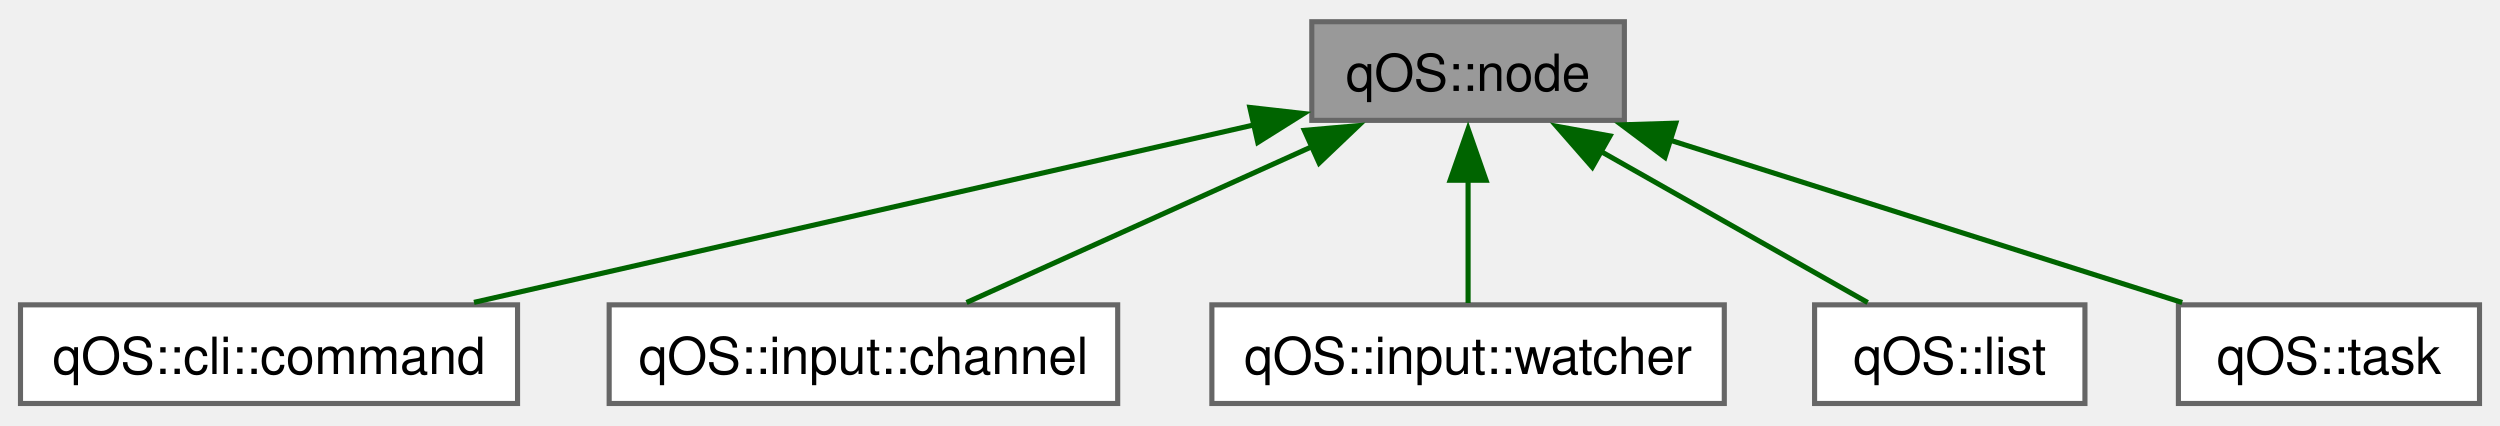
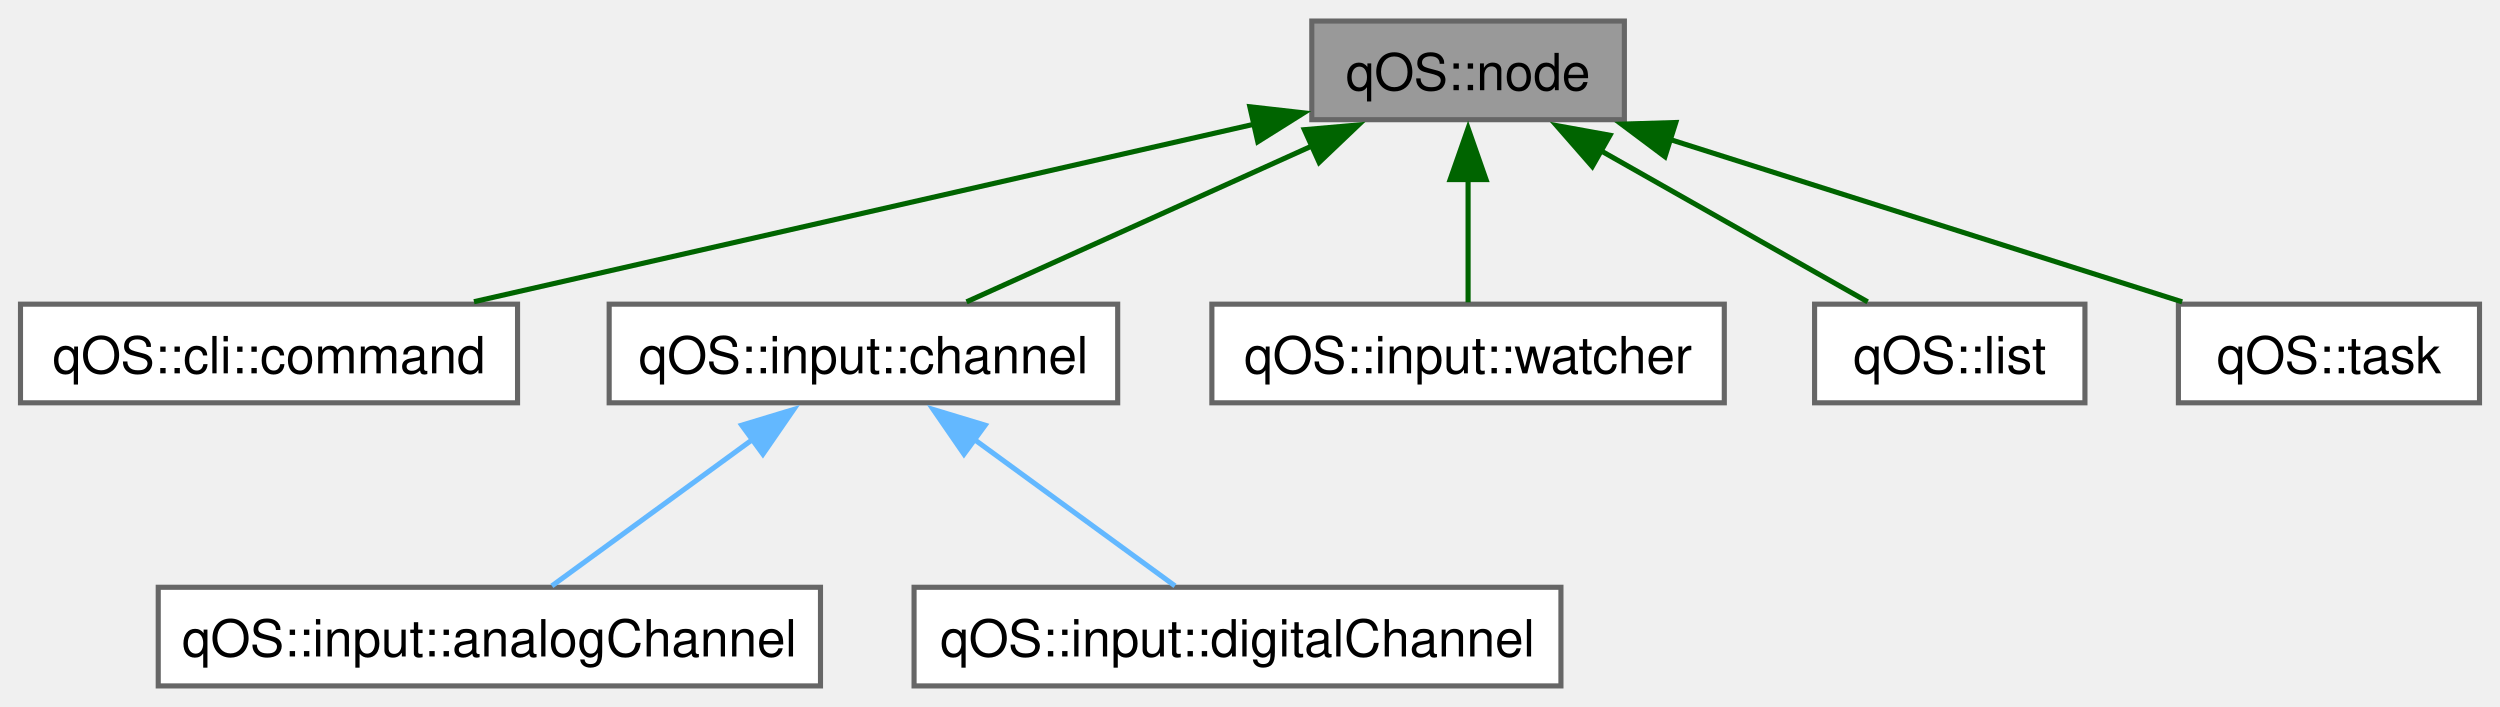
- <svg xmlns="http://www.w3.org/2000/svg" xmlns:xlink="http://www.w3.org/1999/xlink" width="488pt" height="83pt" viewBox="0.00 0.00 487.88 82.50">
-   <g id="graph0" class="graph" transform="scale(1 1) rotate(0) translate(4 78.5)">
+ <svg xmlns="http://www.w3.org/2000/svg" xmlns:xlink="http://www.w3.org/1999/xlink" width="488pt" height="138pt" viewBox="0.00 0.00 487.88 137.75">
+   <g id="graph0" class="graph" transform="scale(1 1) rotate(0) translate(4 133.75)">
    <g id="Node000001" class="node">
      <g id="a_Node000001">
        <a xlink:title="A list-node object (Used internally)">
-           <polygon fill="#999999" stroke="#666666" points="313,-74.5 252,-74.5 252,-55.25 313,-55.25 313,-74.5" />
-           <text text-anchor="middle" x="282.5" y="-61" font-family="Helvetica,sans-Serif" font-size="10.00">qOS::node</text>
+           <polygon fill="#999999" stroke="#666666" points="313,-129.75 252,-129.75 252,-110.5 313,-110.5 313,-129.75" />
+           <text text-anchor="middle" x="282.5" y="-116.25" font-family="Helvetica,sans-Serif" font-size="10.00">qOS::node</text>
        </a>
      </g>
    </g>
    <g id="Node000002" class="node">
      <g id="a_Node000002">
        <a xlink:href="classq_o_s_1_1cli_1_1command.html" target="_top" xlink:title="An AT-Command object.">
-           <polygon fill="white" stroke="#666666" points="97,-19.25 0,-19.25 0,0 97,0 97,-19.25" />
-           <text text-anchor="middle" x="48.5" y="-5.75" font-family="Helvetica,sans-Serif" font-size="10.00">qOS::cli::command</text>
+           <polygon fill="white" stroke="#666666" points="97,-74.5 0,-74.5 0,-55.25 97,-55.25 97,-74.5" />
+           <text text-anchor="middle" x="48.5" y="-61" font-family="Helvetica,sans-Serif" font-size="10.00">qOS::cli::command</text>
        </a>
      </g>
    </g>
    <g id="edge1_Node000001_Node000002" class="edge">
      <g id="a_edge1_Node000001_Node000002">
        <a xlink:title=" ">
-           <path fill="none" stroke="darkgreen" d="M240.69,-54.36C197.6,-44.56 130.91,-29.38 88.5,-19.73" />
-           <polygon fill="darkgreen" stroke="darkgreen" points="239.91,-57.77 250.43,-56.58 241.46,-50.95 239.91,-57.77" />
+           <path fill="none" stroke="darkgreen" d="M240.69,-109.61C197.6,-99.81 130.91,-84.63 88.5,-74.98" />
+           <polygon fill="darkgreen" stroke="darkgreen" points="239.91,-113.02 250.43,-111.83 241.46,-106.2 239.91,-113.02" />
        </a>
      </g>
    </g>
    <g id="Node000003" class="node">
      <g id="a_Node000003">
-         <a xlink:href="classq_o_s_1_1input_1_1channel.html" target="_top" xlink:title="An input-channel object, could be either analog or digital.">
-           <polygon fill="white" stroke="#666666" points="214.12,-19.25 114.88,-19.25 114.88,0 214.12,0 214.12,-19.25" />
-           <text text-anchor="middle" x="164.5" y="-5.75" font-family="Helvetica,sans-Serif" font-size="10.00">qOS::input::channel</text>
+         <a xlink:href="classq_o_s_1_1input_1_1channel.html" target="_top" xlink:title=" ">
+           <polygon fill="white" stroke="#666666" points="214.12,-74.5 114.88,-74.5 114.88,-55.25 214.12,-55.25 214.12,-74.5" />
+           <text text-anchor="middle" x="164.5" y="-61" font-family="Helvetica,sans-Serif" font-size="10.00">qOS::input::channel</text>
        </a>
      </g>
    </g>
    <g id="edge2_Node000001_Node000003" class="edge">
      <g id="a_edge2_Node000001_Node000003">
        <a xlink:title=" ">
-           <path fill="none" stroke="darkgreen" d="M252.06,-50.14C230.84,-40.56 203.13,-28.06 184.62,-19.7" />
-           <polygon fill="darkgreen" stroke="darkgreen" points="250.55,-53.3 261.1,-54.22 253.43,-46.92 250.55,-53.3" />
-         </a>
-       </g>
-     </g>
-     <g id="Node000004" class="node">
-       <g id="a_Node000004">
-         <a xlink:href="classq_o_s_1_1input_1_1watcher.html" target="_top" xlink:title="The digital input-channel watcher class.">
-           <polygon fill="white" stroke="#666666" points="332.5,-19.25 232.5,-19.25 232.5,0 332.5,0 332.5,-19.25" />
-           <text text-anchor="middle" x="282.5" y="-5.75" font-family="Helvetica,sans-Serif" font-size="10.00">qOS::input::watcher</text>
-         </a>
-       </g>
-     </g>
-     <g id="edge3_Node000001_Node000004" class="edge">
-       <g id="a_edge3_Node000001_Node000004">
-         <a xlink:title=" ">
-           <path fill="none" stroke="darkgreen" d="M282.5,-43.63C282.5,-35.34 282.5,-26.17 282.5,-19.61" />
-           <polygon fill="darkgreen" stroke="darkgreen" points="279,-43.57 282.5,-53.57 286,-43.57 279,-43.57" />
-         </a>
-       </g>
-     </g>
-     <g id="Node000005" class="node">
-       <g id="a_Node000005">
-         <a xlink:href="classq_o_s_1_1list.html" target="_top" xlink:title="A list object (Generic double-linked)">
-           <polygon fill="white" stroke="#666666" points="402.88,-19.25 350.12,-19.25 350.12,0 402.88,0 402.88,-19.25" />
-           <text text-anchor="middle" x="376.5" y="-5.75" font-family="Helvetica,sans-Serif" font-size="10.00">qOS::list</text>
-         </a>
-       </g>
-     </g>
-     <g id="edge4_Node000001_Node000005" class="edge">
-       <g id="a_edge4_Node000001_Node000005">
-         <a xlink:title=" ">
-           <path fill="none" stroke="darkgreen" d="M308.15,-49.34C324.86,-39.88 346.14,-27.83 360.48,-19.7" />
-           <polygon fill="darkgreen" stroke="darkgreen" points="306.74,-46.12 299.76,-54.1 310.19,-52.21 306.74,-46.12" />
+           <path fill="none" stroke="darkgreen" d="M252.06,-105.39C230.84,-95.81 203.13,-83.31 184.62,-74.95" />
+           <polygon fill="darkgreen" stroke="darkgreen" points="250.55,-108.55 261.1,-109.47 253.43,-102.17 250.55,-108.55" />
        </a>
      </g>
    </g>
    <g id="Node000006" class="node">
      <g id="a_Node000006">
-         <a xlink:href="classq_o_s_1_1task.html" target="_top" xlink:title="A task node object.">
-           <polygon fill="white" stroke="#666666" points="479.88,-19.25 421.12,-19.25 421.12,0 479.88,0 479.88,-19.25" />
-           <text text-anchor="middle" x="450.5" y="-5.75" font-family="Helvetica,sans-Serif" font-size="10.00">qOS::task</text>
+         <a xlink:href="classq_o_s_1_1input_1_1watcher.html" target="_top" xlink:title="The digital input-channel watcher class.">
+           <polygon fill="white" stroke="#666666" points="332.5,-74.5 232.5,-74.5 232.5,-55.25 332.5,-55.25 332.5,-74.5" />
+           <text text-anchor="middle" x="282.5" y="-61" font-family="Helvetica,sans-Serif" font-size="10.00">qOS::input::watcher</text>
        </a>
      </g>
    </g>
    <g id="edge5_Node000001_Node000006" class="edge">
      <g id="a_edge5_Node000001_Node000006">
        <a xlink:title=" ">
-           <path fill="none" stroke="darkgreen" d="M321.74,-51.44C352.4,-41.72 394.3,-28.44 421.86,-19.7" />
-           <polygon fill="darkgreen" stroke="darkgreen" points="320.92,-48.03 312.44,-54.38 323.03,-54.7 320.92,-48.03" />
+           <path fill="none" stroke="darkgreen" d="M282.5,-98.88C282.5,-90.59 282.5,-81.42 282.5,-74.86" />
+           <polygon fill="darkgreen" stroke="darkgreen" points="279,-98.82 282.5,-108.82 286,-98.82 279,-98.82" />
+         </a>
+       </g>
+     </g>
+     <g id="Node000007" class="node">
+       <g id="a_Node000007">
+         <a xlink:href="classq_o_s_1_1list.html" target="_top" xlink:title="A list object (Generic double-linked)">
+           <polygon fill="white" stroke="#666666" points="402.88,-74.5 350.12,-74.5 350.12,-55.25 402.88,-55.25 402.88,-74.5" />
+           <text text-anchor="middle" x="376.5" y="-61" font-family="Helvetica,sans-Serif" font-size="10.00">qOS::list</text>
+         </a>
+       </g>
+     </g>
+     <g id="edge6_Node000001_Node000007" class="edge">
+       <g id="a_edge6_Node000001_Node000007">
+         <a xlink:title=" ">
+           <path fill="none" stroke="darkgreen" d="M308.15,-104.59C324.86,-95.13 346.14,-83.08 360.48,-74.95" />
+           <polygon fill="darkgreen" stroke="darkgreen" points="306.74,-101.37 299.76,-109.35 310.19,-107.46 306.74,-101.37" />
+         </a>
+       </g>
+     </g>
+     <g id="Node000008" class="node">
+       <g id="a_Node000008">
+         <a xlink:href="classq_o_s_1_1task.html" target="_top" xlink:title="A task node object.">
+           <polygon fill="white" stroke="#666666" points="479.88,-74.5 421.12,-74.5 421.12,-55.25 479.88,-55.25 479.88,-74.5" />
+           <text text-anchor="middle" x="450.5" y="-61" font-family="Helvetica,sans-Serif" font-size="10.00">qOS::task</text>
+         </a>
+       </g>
+     </g>
+     <g id="edge7_Node000001_Node000008" class="edge">
+       <g id="a_edge7_Node000001_Node000008">
+         <a xlink:title=" ">
+           <path fill="none" stroke="darkgreen" d="M321.74,-106.69C352.4,-96.97 394.3,-83.69 421.86,-74.95" />
+           <polygon fill="darkgreen" stroke="darkgreen" points="320.92,-103.28 312.44,-109.63 323.03,-109.95 320.92,-103.28" />
+         </a>
+       </g>
+     </g>
+     <g id="Node000004" class="node">
+       <g id="a_Node000004">
+         <a xlink:href="classq_o_s_1_1input_1_1analog_channel.html" target="_top" xlink:title="An analog input-channel object.">
+           <polygon fill="white" stroke="#666666" points="156.12,-19.25 26.88,-19.25 26.88,0 156.12,0 156.12,-19.25" />
+           <text text-anchor="middle" x="91.5" y="-5.75" font-family="Helvetica,sans-Serif" font-size="10.00">qOS::input::analogChannel</text>
+         </a>
+       </g>
+     </g>
+     <g id="edge3_Node000003_Node000004" class="edge">
+       <g id="a_edge3_Node000003_Node000004">
+         <a xlink:title=" ">
+           <path fill="none" stroke="#63b8ff" d="M143.03,-48.22C130.22,-38.87 114.4,-27.33 103.7,-19.52" />
+           <polygon fill="#63b8ff" stroke="#63b8ff" points="140.75,-50.88 150.89,-53.95 144.88,-45.23 140.75,-50.88" />
+         </a>
+       </g>
+     </g>
+     <g id="Node000005" class="node">
+       <g id="a_Node000005">
+         <a xlink:href="classq_o_s_1_1input_1_1digital_channel.html" target="_top" xlink:title="A digital input-channel object.">
+           <polygon fill="white" stroke="#666666" points="300.62,-19.25 174.38,-19.25 174.38,0 300.62,0 300.62,-19.25" />
+           <text text-anchor="middle" x="237.5" y="-5.75" font-family="Helvetica,sans-Serif" font-size="10.00">qOS::input::digitalChannel</text>
+         </a>
+       </g>
+     </g>
+     <g id="edge4_Node000003_Node000005" class="edge">
+       <g id="a_edge4_Node000003_Node000005">
+         <a xlink:title=" ">
+           <path fill="none" stroke="#63b8ff" d="M185.97,-48.22C198.78,-38.87 214.6,-27.33 225.3,-19.52" />
+           <polygon fill="#63b8ff" stroke="#63b8ff" points="184.12,-45.23 178.11,-53.95 188.25,-50.88 184.12,-45.23" />
        </a>
      </g>
    </g>
  </g>
</svg>
